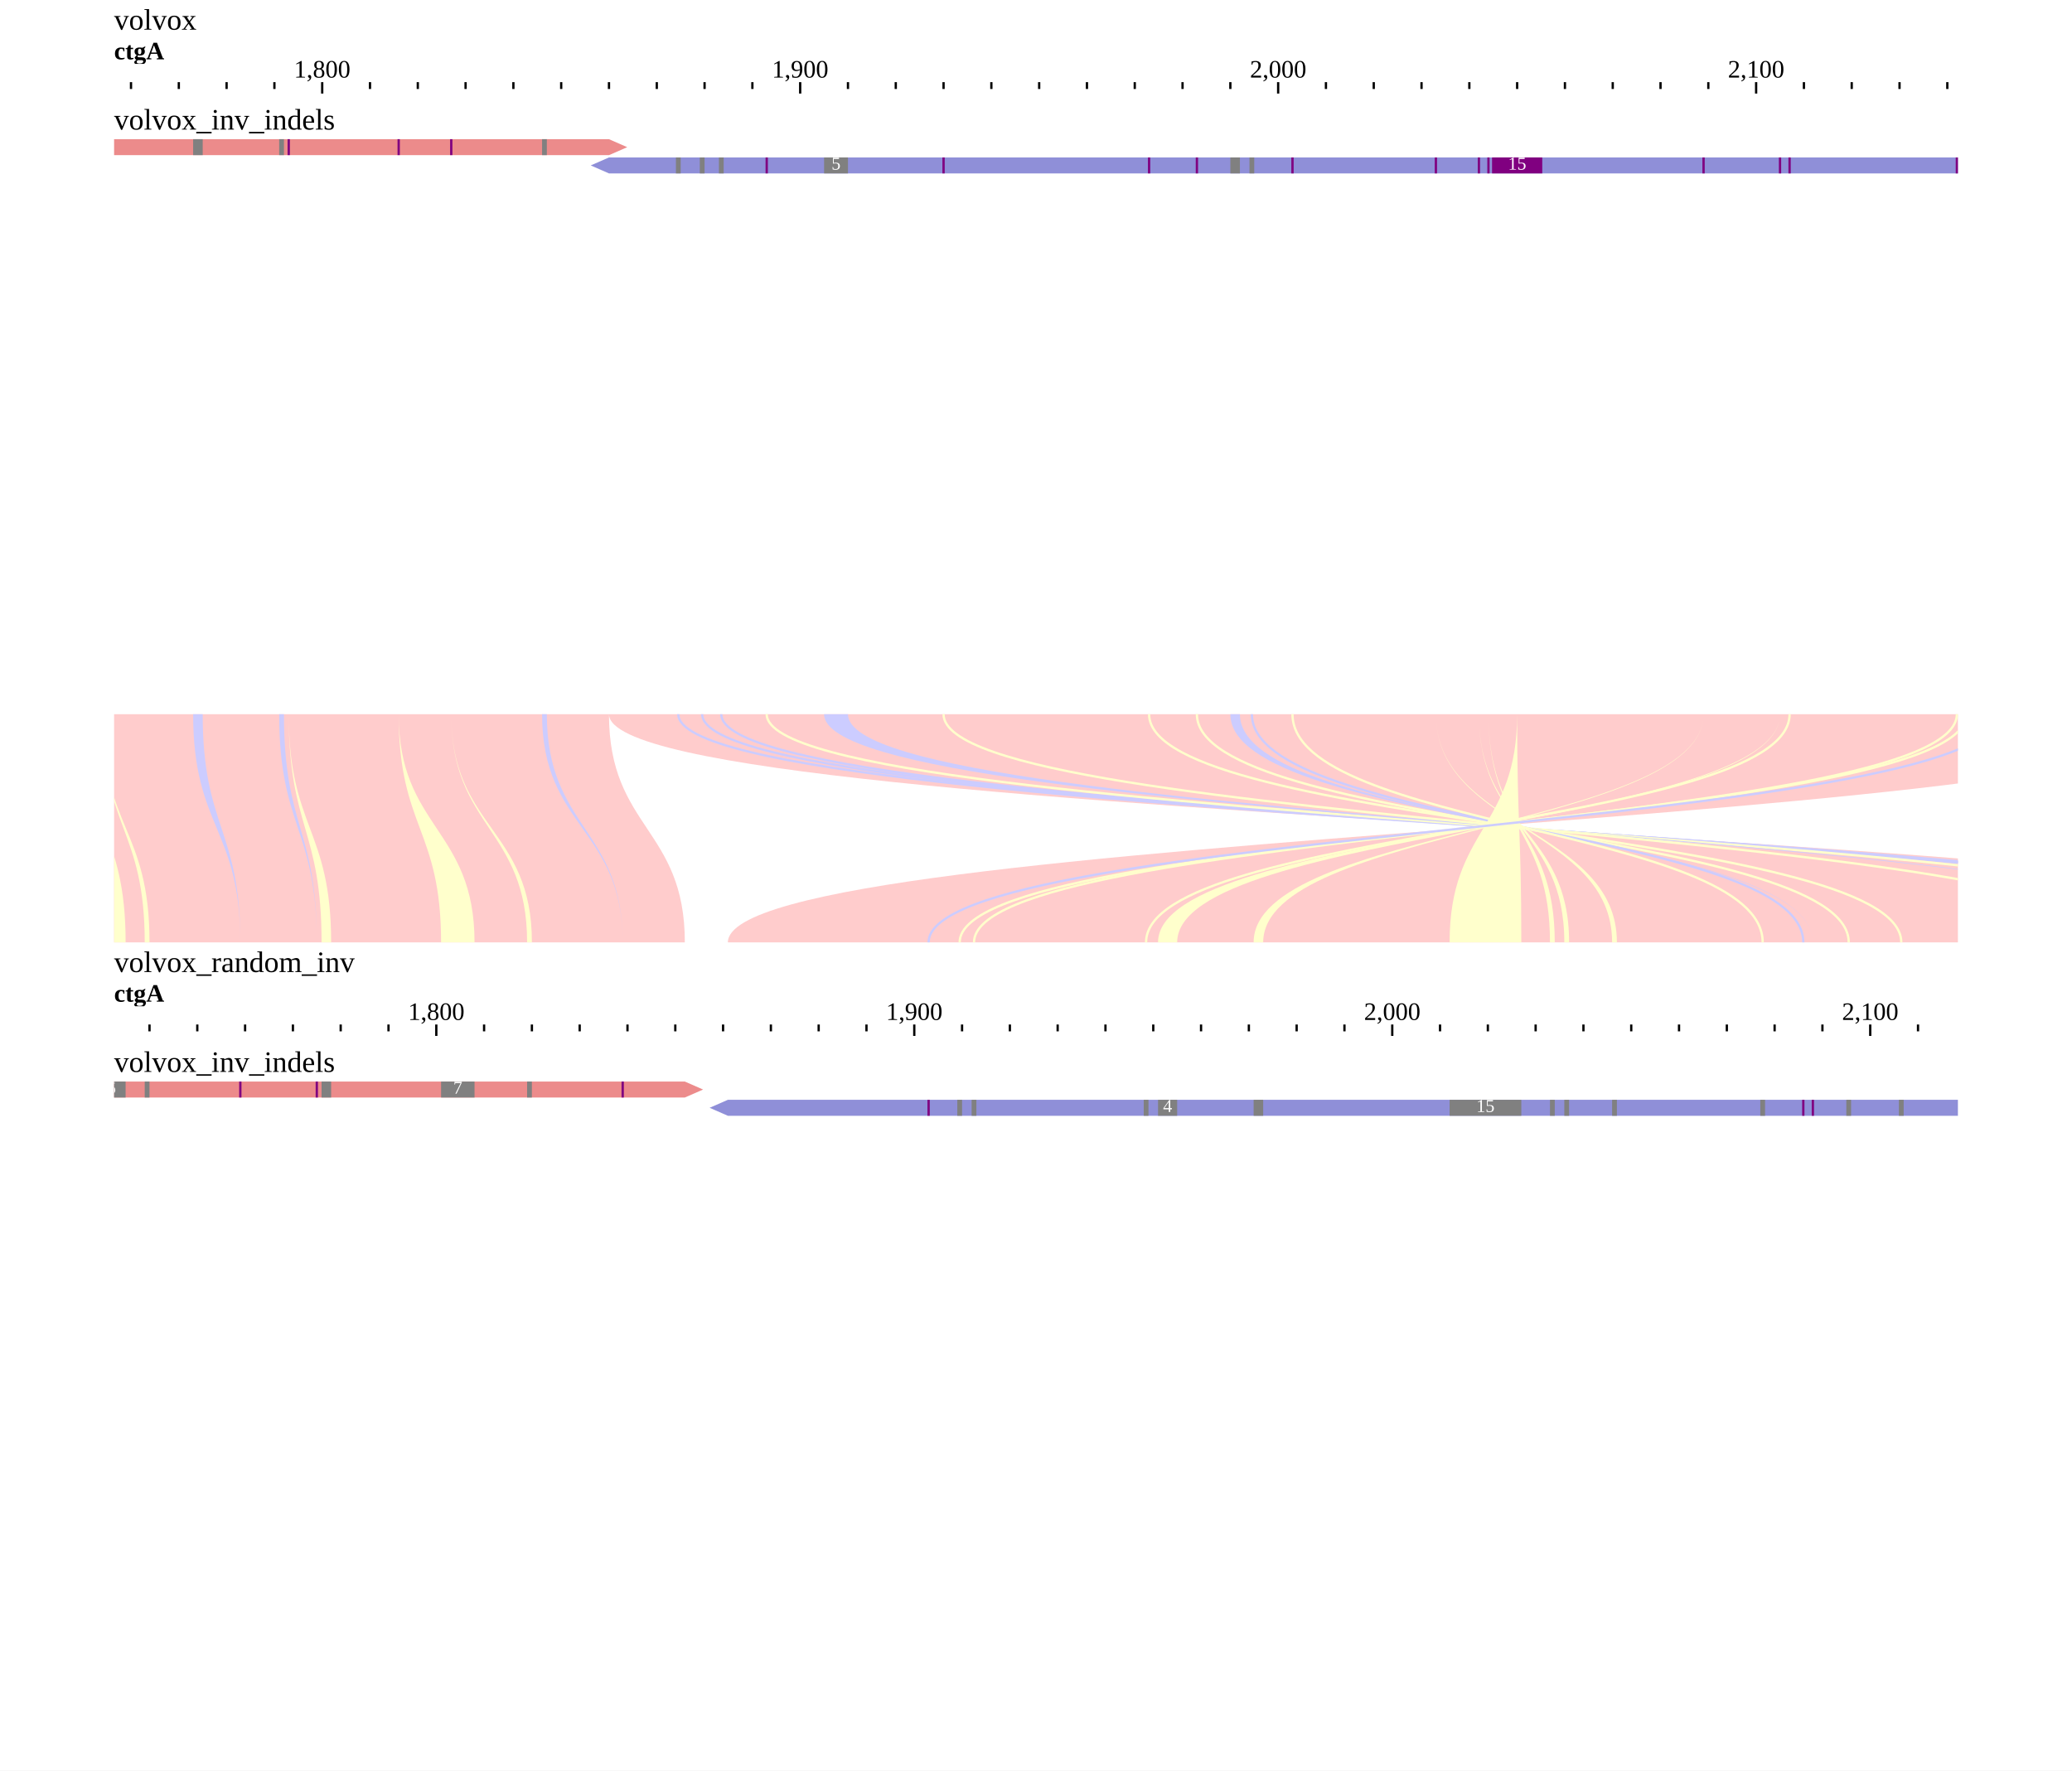
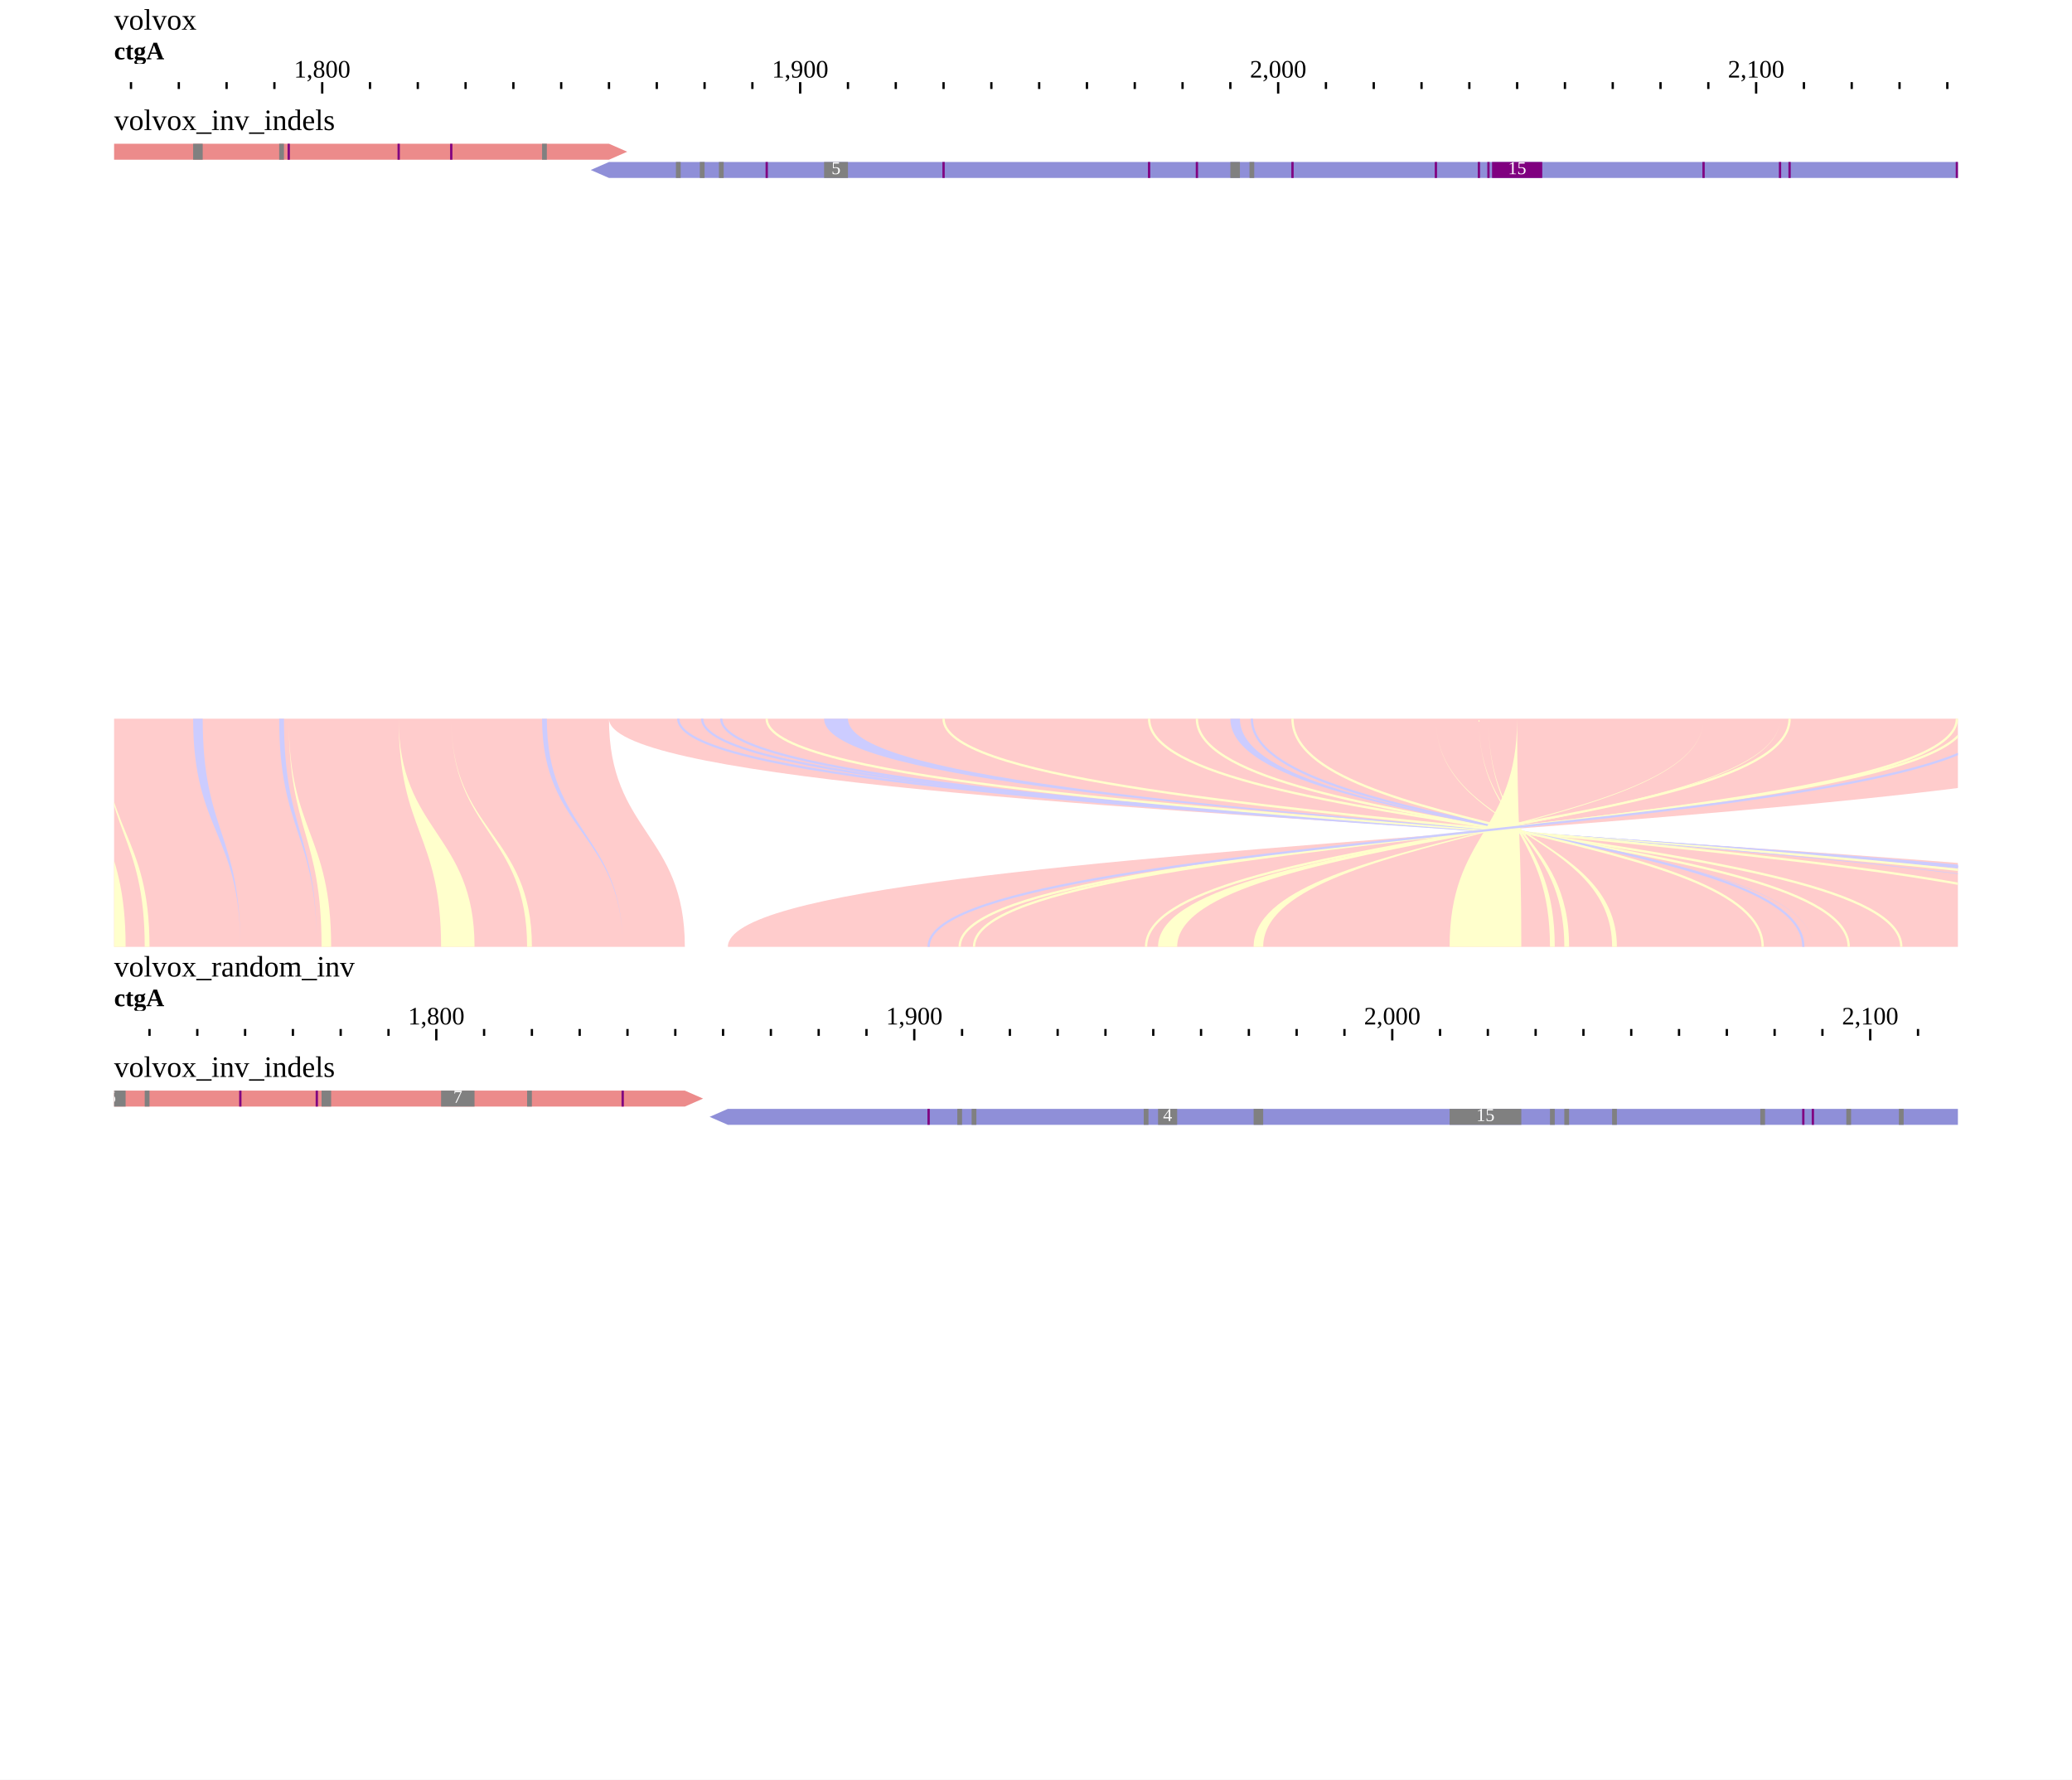
- <svg xmlns="http://www.w3.org/2000/svg" width="908" height="776" viewBox="0 0 908 776">
-   <rect width="908" height="776" fill="#ffffff" />
+ <svg xmlns="http://www.w3.org/2000/svg" width="908" height="780" viewBox="0 0 908 780">
+   <rect width="908" height="780" fill="#ffffff" />
  <g transform="translate(0 0)">
    <g transform="translate(50 13)">
      <g transform="translate(0)">
        <text x="0" font-size="13" fill="#000000">volvox</text>
        <defs>
          <clipPath id="ruler-clip-view1">
            <rect x="0" y="0" width="808" height="30" />
          </clipPath>
        </defs>
        <g clip-path="url(#ruler-clip-view1)">
          <path d="M-327.73 23V28M-118.27 23V28M91.2 23V28M300.66 23V28M510.12 23V28M719.58 23V28M929.04 23V28M-474.35 23V26M-453.4 23V26M-432.46 23V26M-411.51 23V26M-390.56 23V26M-369.62 23V26M-348.67 23V26M-306.78 23V26M-285.83 23V26M-264.89 23V26M-243.94 23V26M-223 23V26M-202.05 23V26M-181.1 23V26M-160.16 23V26M-139.21 23V26M-97.32 23V26M-76.37 23V26M-55.43 23V26M-34.48 23V26M-13.54 23V26M7.41 23V26M28.36 23V26M49.3 23V26M70.25 23V26M112.14 23V26M133.09 23V26M154.03 23V26M174.98 23V26M195.93 23V26M216.87 23V26M237.82 23V26M258.76 23V26M279.71 23V26M321.6 23V26M342.55 23V26M363.49 23V26M384.44 23V26M405.39 23V26M426.33 23V26M447.28 23V26M468.22 23V26M489.17 23V26M531.06 23V26M552.01 23V26M572.95 23V26M593.9 23V26M614.85 23V26M635.79 23V26M656.74 23V26M677.68 23V26M698.63 23V26M740.52 23V26M761.47 23V26M782.42 23V26M803.36 23V26M824.31 23V26M845.25 23V26M866.2 23V26M887.15 23V26M908.09 23V26M949.98 23V26M970.93 23V26M991.88 23V26M1012.82 23V26M1033.77 23V26M1054.71 23V26M1075.66 23V26M1096.61 23V26M1117.55 23V26" stroke-width="1" stroke="#000000" fill="none" />
          <text x="91.2" y="21" text-anchor="middle" font-size="11" fill="#000000">1,800</text>
          <text x="300.66" y="21" text-anchor="middle" font-size="11" fill="#000000">1,900</text>
          <text x="510.12" y="21" text-anchor="middle" font-size="11" fill="#000000">2,000</text>
          <text x="719.58" y="21" text-anchor="middle" font-size="11" fill="#000000">2,100</text>
          <g transform="translate(0 0)">
            <defs>
              <clipPath id="reflabel-view1-volvox:ctgA:1528:1910:0">
                <rect x="0" y="0" width="1122.84" height="15" />
              </clipPath>
            </defs>
            <g clip-path="url(#reflabel-view1-volvox:ctgA:1528:1910:0)">
              <text x="0" y="13" font-size="11" font-weight="bold" fill="#000000">ctgA</text>
            </g>
          </g>
        </g>
      </g>
      <g transform="translate(0 30)">
        <g transform="translate(0 0)">
          <defs>
            <clipPath id="track-clip-view1-volvox_inv_indels">
-               <rect x="-50" y="18" width="858" height="250" />
+               <rect x="-50" y="20" width="858" height="250" />
            </clipPath>
          </defs>
          <g clip-path="url(#track-clip-view1-volvox_inv_indels)">
-             <g transform="translate(0 18)">
+             <g transform="translate(0 20)">
              <defs>
                <clipPath id="alignments-clip-t1-display">
                  <rect x="0" y="0" width="808" height="250" />
                </clipPath>
              </defs>
              <g clip-path="url(#alignments-clip-t1-display)">
                <g>
                  <clipPath id="svgcanvas-clip-0">
                    <path d="M0,0h808v250h-808Z" />
                  </clipPath>
                  <g clip-path="url(#svgcanvas-clip-0)">
                    <clipPath id="svgcanvas-clip-1">
                      <path d="M0,0h808v250h-808Z" />
                    </clipPath>
                    <g clip-path="url(#svgcanvas-clip-1)">
                      <rect x="956.27" y="0" width="29295.15" height="7" fill="rgb(236,139,139)" />
                      <path d="M-405.23,0L216.87,0L224.87,3.5L216.87,7L-405.23,7Z" fill="rgb(236,139,139)" stroke="none" />
                      <path d="M914.38,8L216.87,8L208.87,11.5L216.87,15L914.38,15Z" fill="rgb(143,143,216)" stroke="none" />
                      <rect x="1090.32" y="0" width="2.09" height="7" fill="rgb(128,128,128)" />
                      <rect x="1153.16" y="0" width="4.19" height="7" fill="rgb(128,128,128)" />
                      <rect x="-340.29" y="0" width="2.09" height="7" fill="rgb(128,128,128)" />
                      <rect x="-329.82" y="0" width="2.09" height="7" fill="rgb(128,128,128)" />
                      <rect x="-292.12" y="0" width="2.09" height="7" fill="rgb(128,128,128)" />
                      <rect x="-248.13" y="0" width="2.09" height="7" fill="rgb(128,128,128)" />
                      <rect x="-220.9" y="0" width="10.47" height="7" fill="rgb(128,128,128)" />
                      <rect x="-189.48" y="0" width="2.09" height="7" fill="rgb(128,128,128)" />
                      <rect x="-183.2" y="0" width="2.09" height="7" fill="rgb(128,128,128)" />
                      <rect x="-118.27" y="0" width="2.09" height="7" fill="rgb(128,128,128)" />
                      <rect x="34.64" y="0" width="4.19" height="7" fill="rgb(128,128,128)" />
                      <rect x="72.34" y="0" width="2.09" height="7" fill="rgb(128,128,128)" />
                      <rect x="187.55" y="0" width="2.09" height="7" fill="rgb(128,128,128)" />
                      <rect x="246.2" y="8" width="2.09" height="7" fill="rgb(128,128,128)" />
                      <rect x="256.67" y="8" width="2.09" height="7" fill="rgb(128,128,128)" />
                      <rect x="265.05" y="8" width="2.09" height="7" fill="rgb(128,128,128)" />
                      <rect x="311.13" y="8" width="10.47" height="7" fill="rgb(128,128,128)" />
                      <rect x="489.17" y="8" width="4.19" height="7" fill="rgb(128,128,128)" />
                      <rect x="497.55" y="8" width="2.09" height="7" fill="rgb(128,128,128)" />
                      <rect x="824.31" y="8" width="2.09" height="7" fill="rgb(128,128,128)" />
                      <rect x="976.71" y="0" width="1" height="7" fill="rgb(128,0,128)" />
                      <rect x="985.09" y="0" width="1" height="7" fill="rgb(128,0,128)" />
                      <rect x="1029.08" y="0" width="1" height="7" fill="rgb(128,0,128)" />
                      <rect x="1050.02" y="0" width="1" height="7" fill="rgb(128,0,128)" />
                      <rect x="1079.35" y="0" width="1" height="7" fill="rgb(128,0,128)" />
                      <rect x="1175.7" y="0" width="1" height="7" fill="rgb(128,0,128)" />
                      <rect x="1207.12" y="0" width="1" height="7" fill="rgb(128,0,128)" />
                      <rect x="-259.1" y="0" width="1" height="7" fill="rgb(128,0,128)" />
                      <rect x="-238.16" y="0" width="1" height="7" fill="rgb(128,0,128)" />
                      <rect x="-227.68" y="0" width="1" height="7" fill="rgb(128,0,128)" />
                      <rect x="-164.85" y="0" width="1" height="7" fill="rgb(128,0,128)" />
                      <rect x="-137.62" y="0" width="1" height="7" fill="rgb(128,0,128)" />
                      <rect x="-108.29" y="0" width="1" height="7" fill="rgb(128,0,128)" />
                      <rect x="-14.04" y="0" width="1" height="7" fill="rgb(128,0,128)" />
                      <rect x="-5.66" y="0" width="1" height="7" fill="rgb(128,0,128)" />
                      <rect x="76.03" y="0" width="1" height="7" fill="rgb(128,0,128)" />
                      <rect x="124.21" y="0" width="1" height="7" fill="rgb(128,0,128)" />
                      <rect x="147.25" y="0" width="1" height="7" fill="rgb(128,0,128)" />
                      <rect x="285.49" y="8" width="1" height="7" fill="rgb(128,0,128)" />
                      <rect x="362.99" y="8" width="1" height="7" fill="rgb(128,0,128)" />
                      <rect x="453.06" y="8" width="1" height="7" fill="rgb(128,0,128)" />
                      <rect x="474.01" y="8" width="1" height="7" fill="rgb(128,0,128)" />
                      <rect x="515.9" y="8" width="1" height="7" fill="rgb(128,0,128)" />
                      <rect x="578.74" y="8" width="1" height="7" fill="rgb(128,0,128)" />
                      <rect x="597.59" y="8" width="1" height="7" fill="rgb(128,0,128)" />
                      <rect x="601.78" y="8" width="1" height="7" fill="rgb(128,0,128)" />
                      <rect x="603.85" y="8" width="22" height="7" fill="rgb(128,0,128)" />
                      <rect x="696.04" y="8" width="1" height="7" fill="rgb(128,0,128)" />
                      <rect x="729.55" y="8" width="1" height="7" fill="rgb(128,0,128)" />
                      <rect x="733.74" y="8" width="1" height="7" fill="rgb(128,0,128)" />
                      <rect x="807.05" y="8" width="1" height="7" fill="rgb(128,0,128)" />
                      <rect x="811.24" y="8" width="1" height="7" fill="rgb(128,0,128)" />
                    </g>
                  </g>
                  <text x="316.37" y="11.5" fill="#fff" font-size="8" text-anchor="middle" dominant-baseline="middle">5</text>
                  <text x="614.85" y="11.5" fill="#fff" font-size="8" text-anchor="middle" dominant-baseline="middle">15</text>
                </g>
              </g>
            </g>
          </g>
-           <text x="0" y="5" font-size="13" dominant-baseline="hanging" fill="#000000">volvox_inv_indels</text>
+           <text x="0" y="14" font-size="13" fill="#000000">volvox_inv_indels</text>
        </g>
      </g>
      <g transform="translate(0 30)">
        <defs>
          <clipPath id="highlight-clip-view1">
-             <rect x="0" y="0" width="808" height="270" />
+             <rect x="0" y="0" width="808" height="272" />
          </clipPath>
        </defs>
        <g clip-path="url(#highlight-clip-view1)" />
      </g>
    </g>
  </g>
-   <g transform="translate(0 313)">
+   <g transform="translate(0 315)">
    <g transform="translate(50 0)">
      <defs>
        <clipPath id="synclip-p1-0">
          <rect x="0" y="0" width="808" height="100" />
        </clipPath>
      </defs>
      <g clip-path="url(#synclip-p1-0)">
        <g>
          <g>
            <path d="M914.38,0C914.38,50 268.97,50 268.97,100L1010.46,100C1010.46,50 216.87,50 216.87,0Z" fill="rgb(255,0,0)" fill-opacity="0.2" stroke="none" />
            <path d="M-3677,0C-3677,50 -3620.72,50 -3620.72,100L250.11,100C250.11,50 216.87,50 216.87,0Z" fill="rgb(255,0,0)" fill-opacity="0.2" stroke="none" />
            <path d="M247.24,0C247.24,50 981.13,50 981.13,100" fill="none" stroke="rgb(204,204,255)" stroke-width="1" />
            <path d="M257.72,0C257.72,50 972.75,50 972.75,100" fill="none" stroke="rgb(204,204,255)" stroke-width="1" />
            <path d="M266.09,0C266.09,50 966.47,50 966.47,100" fill="none" stroke="rgb(204,204,255)" stroke-width="1" />
            <path d="M285.99,0C285.99,50 946.57,50 946.57,100" fill="none" stroke="rgb(255,255,204)" stroke-width="1" />
            <path d="M311.13,0C311.13,50 920.39,50 920.39,100L920.39,100C920.39,50 321.6,50 321.6,0Z" fill="rgb(204,204,255)" stroke="none" />
            <path d="M363.49,0C363.49,50 876.4,50 876.4,100" fill="none" stroke="rgb(255,255,204)" stroke-width="1" />
            <path d="M453.56,0C453.56,50 783.19,50 783.19,100" fill="none" stroke="rgb(255,255,204)" stroke-width="1" />
            <path d="M474.51,0C474.51,50 760.15,50 760.15,100" fill="none" stroke="rgb(255,255,204)" stroke-width="1" />
            <path d="M489.17,0C489.17,50 744.44,50 744.44,100L744.44,100C744.44,50 493.36,50 493.36,0Z" fill="rgb(204,204,255)" stroke="none" />
            <path d="M498.6,0C498.6,50 740.25,50 740.25,100" fill="none" stroke="rgb(204,204,255)" stroke-width="1" />
            <path d="M516.4,0C516.4,50 722.45,50 722.45,100" fill="none" stroke="rgb(255,255,204)" stroke-width="1" />
            <path d="M579.24,0C579.24,50 658.56,50 658.56,100L656.47,100C656.47,50 579.24,50 579.24,0Z" fill="rgb(255,255,204)" stroke="none" />
            <path d="M598.09,0C598.09,50 637.62,50 637.62,100L635.52,100C635.52,50 598.09,50 598.09,0Z" fill="rgb(255,255,204)" stroke="none" />
            <path d="M602.28,0C602.28,50 631.33,50 631.33,100L629.24,100C629.24,50 602.28,50 602.28,0Z" fill="rgb(255,255,204)" stroke="none" />
            <path d="M614.85,0C614.85,50 616.67,50 616.67,100L585.25,100C585.25,50 614.85,50 614.85,0Z" fill="rgb(255,255,204)" stroke="none" />
            <path d="M696.54,0C696.54,50 503.56,50 503.56,100L499.37,100C499.37,50 696.54,50 696.54,0Z" fill="rgb(255,255,204)" stroke="none" />
            <path d="M730.05,0C730.05,50 465.86,50 465.86,100L457.48,100C457.48,50 730.05,50 730.05,0Z" fill="rgb(255,255,204)" stroke="none" />
            <path d="M734.24,0C734.24,50 452.24,50 452.24,100" fill="none" stroke="rgb(255,255,204)" stroke-width="1" />
            <path d="M807.55,0C807.55,50 376.84,50 376.84,100" fill="none" stroke="rgb(255,255,204)" stroke-width="1" />
            <path d="M811.74,0C811.74,50 370.55,50 370.55,100" fill="none" stroke="rgb(255,255,204)" stroke-width="1" />
            <path d="M825.35,0C825.35,50 356.94,50 356.94,100" fill="none" stroke="rgb(204,204,255)" stroke-width="1" />
            <path d="M-13.54,0C-13.54,50 -7.52,50 -7.52,100L5.05,100C5.05,50 -13.54,50 -13.54,0Z" fill="rgb(255,255,204)" stroke="none" />
            <path d="M-5.16,0C-5.16,50 13.42,50 13.42,100L15.52,100C15.52,50 -5.16,50 -5.16,0Z" fill="rgb(255,255,204)" stroke="none" />
            <path d="M34.64,0C34.64,50 55.32,50 55.32,100L55.32,100C55.32,50 38.83,50 38.83,0Z" fill="rgb(204,204,255)" stroke="none" />
            <path d="M72.34,0C72.34,50 88.83,50 88.83,100L88.83,100C88.83,50 74.44,50 74.44,0Z" fill="rgb(204,204,255)" stroke="none" />
            <path d="M76.53,0C76.53,50 90.92,50 90.92,100L95.11,100C95.11,50 76.53,50 76.53,0Z" fill="rgb(255,255,204)" stroke="none" />
            <path d="M124.71,0C124.71,50 143.29,50 143.29,100L157.95,100C157.95,50 124.71,50 124.71,0Z" fill="rgb(255,255,204)" stroke="none" />
            <path d="M147.75,0C147.75,50 180.99,50 180.99,100L183.09,100C183.09,50 147.75,50 147.75,0Z" fill="rgb(255,255,204)" stroke="none" />
            <path d="M187.55,0C187.55,50 222.88,50 222.88,100L222.88,100C222.88,50 189.64,50 189.64,0Z" fill="rgb(204,204,255)" stroke="none" />
          </g>
        </g>
      </g>
    </g>
  </g>
-   <g transform="translate(0 413)">
+   <g transform="translate(0 415)">
    <g transform="translate(50 13)">
      <g transform="translate(0)">
        <text x="0" font-size="13" fill="#000000">volvox_random_inv</text>
        <defs>
          <clipPath id="ruler-clip-view2">
            <rect x="0" y="0" width="808" height="30" />
          </clipPath>
        </defs>
        <g clip-path="url(#ruler-clip-view2)">
          <path d="M-277.73 23V28M-68.27 23V28M141.2 23V28M350.66 23V28M560.12 23V28M769.58 23V28M979.04 23V28M-424.35 23V26M-403.4 23V26M-382.46 23V26M-361.51 23V26M-340.56 23V26M-319.62 23V26M-298.67 23V26M-256.78 23V26M-235.83 23V26M-214.89 23V26M-193.94 23V26M-173 23V26M-152.05 23V26M-131.1 23V26M-110.16 23V26M-89.21 23V26M-47.32 23V26M-26.37 23V26M-5.43 23V26M15.52 23V26M36.46 23V26M57.41 23V26M78.36 23V26M99.3 23V26M120.25 23V26M162.14 23V26M183.09 23V26M204.03 23V26M224.98 23V26M245.93 23V26M266.87 23V26M287.82 23V26M308.76 23V26M329.71 23V26M371.6 23V26M392.55 23V26M413.49 23V26M434.44 23V26M455.39 23V26M476.33 23V26M497.28 23V26M518.22 23V26M539.17 23V26M581.06 23V26M602.01 23V26M622.95 23V26M643.9 23V26M664.85 23V26M685.79 23V26M706.74 23V26M727.68 23V26M748.63 23V26M790.52 23V26M811.47 23V26M832.42 23V26M853.36 23V26M874.31 23V26M895.25 23V26M916.2 23V26M937.15 23V26M958.09 23V26M999.98 23V26M1020.93 23V26M1041.88 23V26M1062.82 23V26M1083.77 23V26M1104.71 23V26M1125.66 23V26M1146.61 23V26M1167.55 23V26" stroke-width="1" stroke="#000000" fill="none" />
          <text x="141.2" y="21" text-anchor="middle" font-size="11" fill="#000000">1,800</text>
          <text x="350.66" y="21" text-anchor="middle" font-size="11" fill="#000000">1,900</text>
          <text x="560.12" y="21" text-anchor="middle" font-size="11" fill="#000000">2,000</text>
          <text x="769.58" y="21" text-anchor="middle" font-size="11" fill="#000000">2,100</text>
          <g transform="translate(0 0)">
            <defs>
              <clipPath id="reflabel-view2-volvox_random_inv:ctgA:1528:1910:0">
                <rect x="0" y="0" width="1172.84" height="15" />
              </clipPath>
            </defs>
            <g clip-path="url(#reflabel-view2-volvox_random_inv:ctgA:1528:1910:0)">
              <text x="0" y="13" font-size="11" font-weight="bold" fill="#000000">ctgA</text>
            </g>
          </g>
        </g>
      </g>
      <g transform="translate(0 30)">
        <g transform="translate(0 0)">
          <defs>
            <clipPath id="track-clip-view2-volvox_inv_indels">
-               <rect x="-50" y="18" width="858" height="250" />
+               <rect x="-50" y="20" width="858" height="250" />
            </clipPath>
          </defs>
          <g clip-path="url(#track-clip-view2-volvox_inv_indels)">
-             <g transform="translate(0 18)">
+             <g transform="translate(0 20)">
              <defs>
                <clipPath id="alignments-clip-t2-display">
                  <rect x="0" y="0" width="808" height="250" />
                </clipPath>
              </defs>
              <g clip-path="url(#alignments-clip-t2-display)">
                <g>
                  <clipPath id="svgcanvas-clip-2">
                    <path d="M0,0h808v250h-808Z" />
                  </clipPath>
                  <g clip-path="url(#svgcanvas-clip-2)">
                    <clipPath id="svgcanvas-clip-3">
                      <path d="M0,0h808v250h-808Z" />
                    </clipPath>
                    <g clip-path="url(#svgcanvas-clip-3)">
                      <rect x="1010.46" y="0" width="28719.14" height="7" fill="rgb(236,139,139)" />
                      <path d="M-405.5,0L250.11,0L258.11,3.5L250.11,7L-405.5,7Z" fill="rgb(236,139,139)" stroke="none" />
                      <path d="M1010.46,8L268.97,8L260.97,11.5L268.97,15L1010.46,15Z" fill="rgb(143,143,216)" stroke="none" />
                      <rect x="1031.4" y="0" width="2.09" height="7" fill="rgb(128,128,128)" />
                      <rect x="1041.88" y="0" width="4.19" height="7" fill="rgb(128,128,128)" />
                      <rect x="1090.05" y="0" width="2.09" height="7" fill="rgb(128,128,128)" />
                      <rect x="1113.09" y="0" width="2.09" height="7" fill="rgb(128,128,128)" />
                      <rect x="1144.51" y="0" width="2.09" height="7" fill="rgb(128,128,128)" />
                      <rect x="-267.25" y="0" width="2.09" height="7" fill="rgb(128,128,128)" />
                      <rect x="-246.31" y="0" width="2.09" height="7" fill="rgb(128,128,128)" />
                      <rect x="-233.74" y="0" width="2.09" height="7" fill="rgb(128,128,128)" />
                      <rect x="-183.47" y="0" width="14.66" height="7" fill="rgb(128,128,128)" />
                      <rect x="-141.58" y="0" width="10.47" height="7" fill="rgb(128,128,128)" />
                      <rect x="-103.87" y="0" width="2.09" height="7" fill="rgb(128,128,128)" />
                      <rect x="-7.52" y="0" width="12.57" height="7" fill="rgb(128,128,128)" />
                      <rect x="13.42" y="0" width="2.09" height="7" fill="rgb(128,128,128)" />
                      <rect x="90.92" y="0" width="4.19" height="7" fill="rgb(128,128,128)" />
                      <rect x="143.29" y="0" width="14.66" height="7" fill="rgb(128,128,128)" />
                      <rect x="180.99" y="0" width="2.09" height="7" fill="rgb(128,128,128)" />
                      <rect x="369.51" y="8" width="2.09" height="7" fill="rgb(128,128,128)" />
                      <rect x="375.79" y="8" width="2.09" height="7" fill="rgb(128,128,128)" />
                      <rect x="451.2" y="8" width="2.09" height="7" fill="rgb(128,128,128)" />
                      <rect x="457.48" y="8" width="8.38" height="7" fill="rgb(128,128,128)" />
                      <rect x="499.37" y="8" width="4.19" height="7" fill="rgb(128,128,128)" />
                      <rect x="585.25" y="8" width="31.42" height="7" fill="rgb(128,128,128)" />
                      <rect x="629.24" y="8" width="2.09" height="7" fill="rgb(128,128,128)" />
                      <rect x="635.52" y="8" width="2.09" height="7" fill="rgb(128,128,128)" />
                      <rect x="656.47" y="8" width="2.09" height="7" fill="rgb(128,128,128)" />
                      <rect x="721.4" y="8" width="2.09" height="7" fill="rgb(128,128,128)" />
                      <rect x="759.1" y="8" width="2.09" height="7" fill="rgb(128,128,128)" />
                      <rect x="782.14" y="8" width="2.09" height="7" fill="rgb(128,128,128)" />
                      <rect x="874.31" y="8" width="4.19" height="7" fill="rgb(128,128,128)" />
                      <rect x="945.52" y="8" width="2.09" height="7" fill="rgb(128,128,128)" />
                      <rect x="1156.58" y="0" width="1" height="7" fill="rgb(128,0,128)" />
                      <rect x="-343.16" y="0" width="1" height="7" fill="rgb(128,0,128)" />
                      <rect x="-334.78" y="0" width="1" height="7" fill="rgb(128,0,128)" />
                      <rect x="-299.17" y="0" width="1" height="7" fill="rgb(128,0,128)" />
                      <rect x="-255.19" y="0" width="1" height="7" fill="rgb(128,0,128)" />
                      <rect x="-225.86" y="0" width="1" height="7" fill="rgb(128,0,128)" />
                      <rect x="-204.91" y="0" width="1" height="7" fill="rgb(128,0,128)" />
                      <rect x="-200.73" y="0" width="1" height="7" fill="rgb(128,0,128)" />
                      <rect x="-112.75" y="0" width="1" height="7" fill="rgb(128,0,128)" />
                      <rect x="54.82" y="0" width="1" height="7" fill="rgb(128,0,128)" />
                      <rect x="88.33" y="0" width="1" height="7" fill="rgb(128,0,128)" />
                      <rect x="222.38" y="0" width="1" height="7" fill="rgb(128,0,128)" />
                      <rect x="356.44" y="8" width="1" height="7" fill="rgb(128,0,128)" />
                      <rect x="739.75" y="8" width="1" height="7" fill="rgb(128,0,128)" />
                      <rect x="743.94" y="8" width="1" height="7" fill="rgb(128,0,128)" />
                      <rect x="919.89" y="8" width="1" height="7" fill="rgb(128,0,128)" />
                      <rect x="965.97" y="8" width="1" height="7" fill="rgb(128,0,128)" />
                      <rect x="972.25" y="8" width="1" height="7" fill="rgb(128,0,128)" />
                      <rect x="980.63" y="8" width="1" height="7" fill="rgb(128,0,128)" />
                    </g>
                  </g>
                  <text x="-1.24" y="3.5" fill="#fff" font-size="8" text-anchor="middle" dominant-baseline="middle">6</text>
                  <text x="150.62" y="3.5" fill="#fff" font-size="8" text-anchor="middle" dominant-baseline="middle">7</text>
                  <text x="461.67" y="11.5" fill="rgb(255,255,255)" fill-opacity="0.965" font-size="8" text-anchor="middle" dominant-baseline="middle">4</text>
                  <text x="600.96" y="11.5" fill="#fff" font-size="8" text-anchor="middle" dominant-baseline="middle">15</text>
                </g>
              </g>
            </g>
          </g>
-           <text x="0" y="5" font-size="13" dominant-baseline="hanging" fill="#000000">volvox_inv_indels</text>
+           <text x="0" y="14" font-size="13" fill="#000000">volvox_inv_indels</text>
        </g>
      </g>
      <g transform="translate(0 30)">
        <defs>
          <clipPath id="highlight-clip-view2">
-             <rect x="0" y="0" width="808" height="270" />
+             <rect x="0" y="0" width="808" height="272" />
          </clipPath>
        </defs>
        <g clip-path="url(#highlight-clip-view2)" />
      </g>
    </g>
  </g>
</svg>
